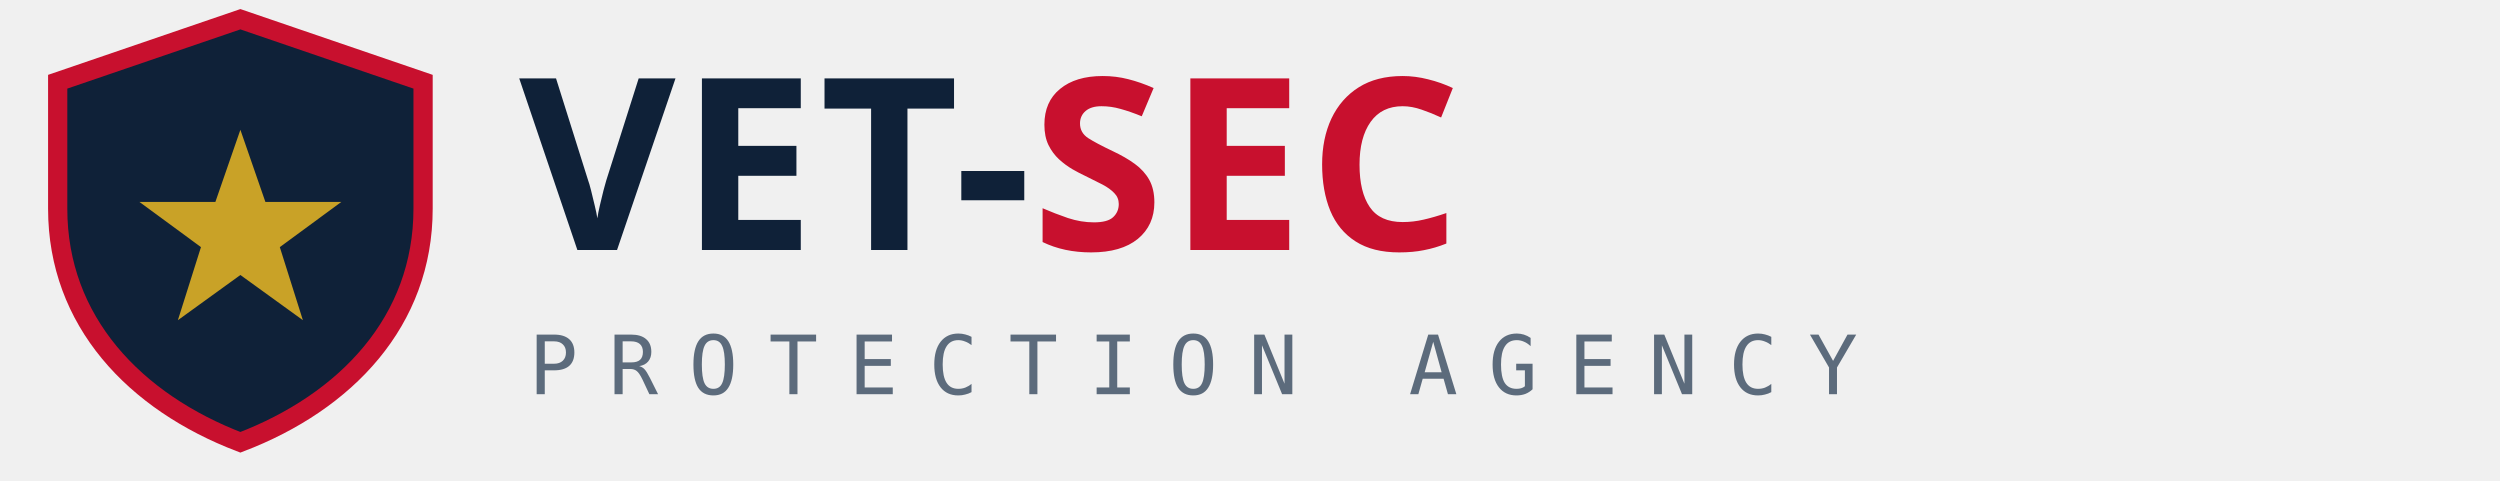
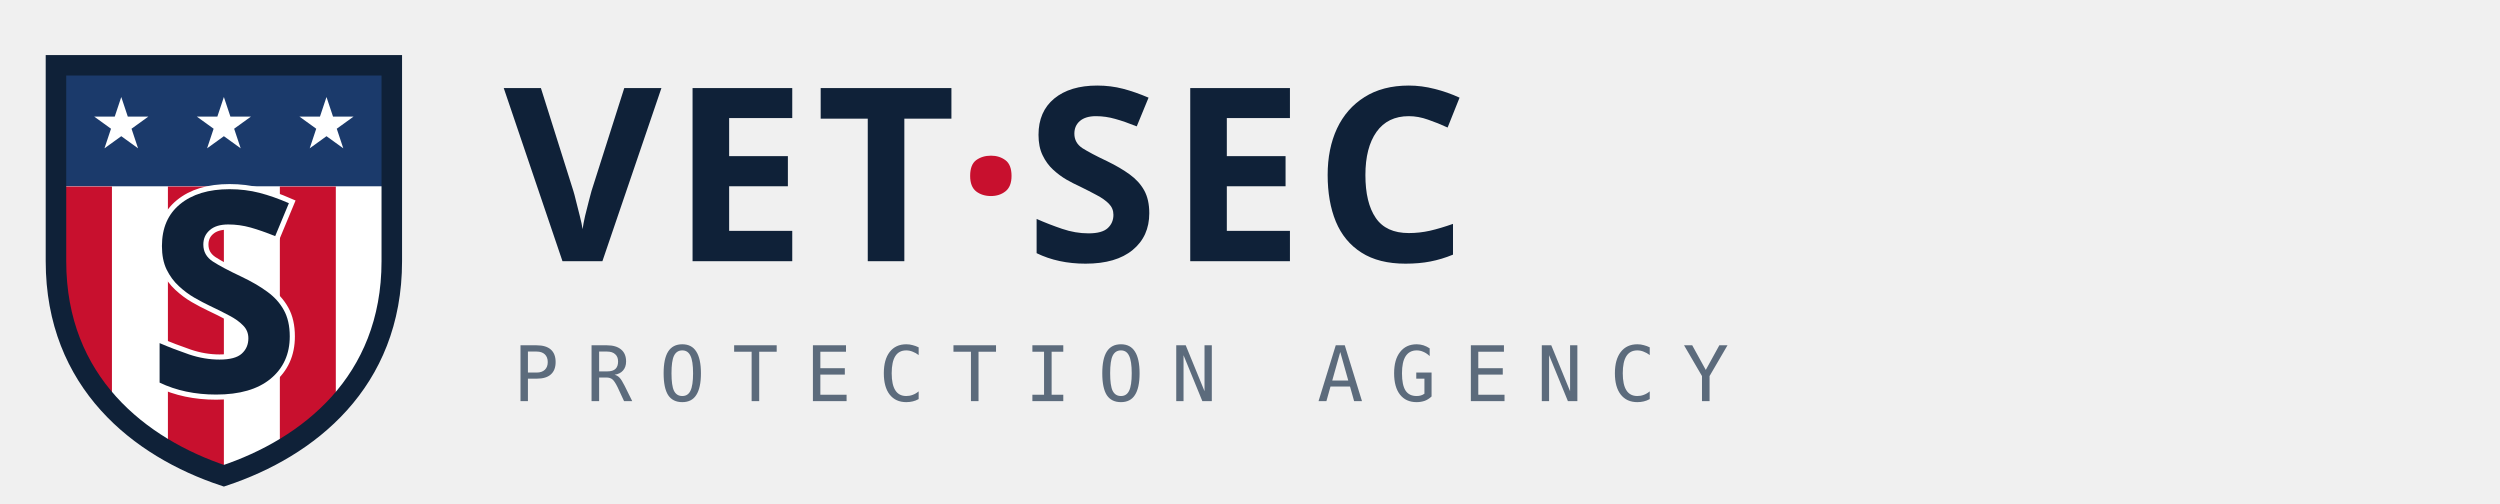
- <svg xmlns="http://www.w3.org/2000/svg" width="260" height="50" viewBox="0 0 260 50" fill="none" role="img" aria-label="Vet-Sec Protection Agency">
-   <path d="M25 2 6 8.5v13.2C6 33.4 14 41.8 25 46c11-4.2 19-12.6 19-24.3V8.5L25 2Z" fill="#0F2138" stroke="#C8102E" stroke-width="2" />
-   <path d="M25 13.5 27.6 21h7.9l-6.4 4.7 2.4 7.6L25 28.6l-6.5 4.7 2.4-7.6L14.5 21h7.9L25 13.5Z" fill="#C9A227" />
-   <text x="54" y="26" font-family="Oswald, 'Arial Narrow', sans-serif" font-size="25" font-weight="700" letter-spacing="0.5" fill="#0F2138">VET-<tspan fill="#C8102E">SEC</tspan>
-   </text>
-   <text x="55" y="41" font-family="'IBM Plex Mono', monospace" font-size="8.5" letter-spacing="3.2" fill="#5C6B7C">PROTECTION AGENCY</text>
+ <svg xmlns="http://www.w3.org/2000/svg" width="268" height="54" viewBox="0 0 268 54" fill="none" role="img" aria-label="Vet-Sec Protection Agency">
+   <defs>
+     <clipPath id="shield">
+       <path d="M6 7H42V28C42 41 33 48 24 51C15 48 6 41 6 28Z" />
+     </clipPath>
+   </defs>
+   <g clip-path="url(#shield)">
+     <rect x="6" y="7" width="36" height="44" fill="#FFFFFF" />
+     <rect x="6" y="7" width="36" height="13" fill="#1B3A6B" />
+     <rect x="6" y="20" width="36" height="31" fill="#FFFFFF" />
+     <rect x="6" y="20" width="6" height="31" fill="#C8102E" />
+     <rect x="18" y="20" width="6" height="31" fill="#C8102E" />
+     <rect x="30" y="20" width="6" height="31" fill="#C8102E" />
+   </g>
+   <g fill="#FFFFFF">
+     <path d="M13 10.4l.7 2.1h2.2l-1.8 1.3.7 2.1-1.8-1.3-1.8 1.3.7-2.1-1.8-1.3h2.2z" />
+     <path d="M24 10.4l.7 2.1h2.2l-1.8 1.3.7 2.1-1.8-1.3-1.8 1.3.7-2.1-1.8-1.3h2.2z" />
+     <path d="M35 10.4l.7 2.1h2.2l-1.8 1.3.7 2.1-1.8-1.3-1.8 1.3.7-2.1-1.8-1.3h2.2z" />
+   </g>
+   <path d="M6 7H42V28C42 41 33 48 24 51C15 48 6 41 6 28Z" fill="none" stroke="#0F2138" stroke-width="2.2" />
+   <text x="24" y="42" text-anchor="middle" font-family="Oswald, 'Arial Black', sans-serif" font-size="30" font-weight="700" fill="#0F2138" stroke="#FFFFFF" stroke-width="1.1" paint-order="stroke" style="letter-spacing:0">S</text>
+   <text x="54" y="28" font-family="Oswald, 'Arial Narrow', sans-serif" font-size="26" font-weight="700" letter-spacing="1" fill="#0F2138">VET<tspan fill="#C8102E">·</tspan>SEC</text>
+   <text x="55" y="43" font-family="'IBM Plex Mono', monospace" font-size="8.2" letter-spacing="2.9" fill="#5C6B7C">PROTECTION AGENCY</text>
</svg>
